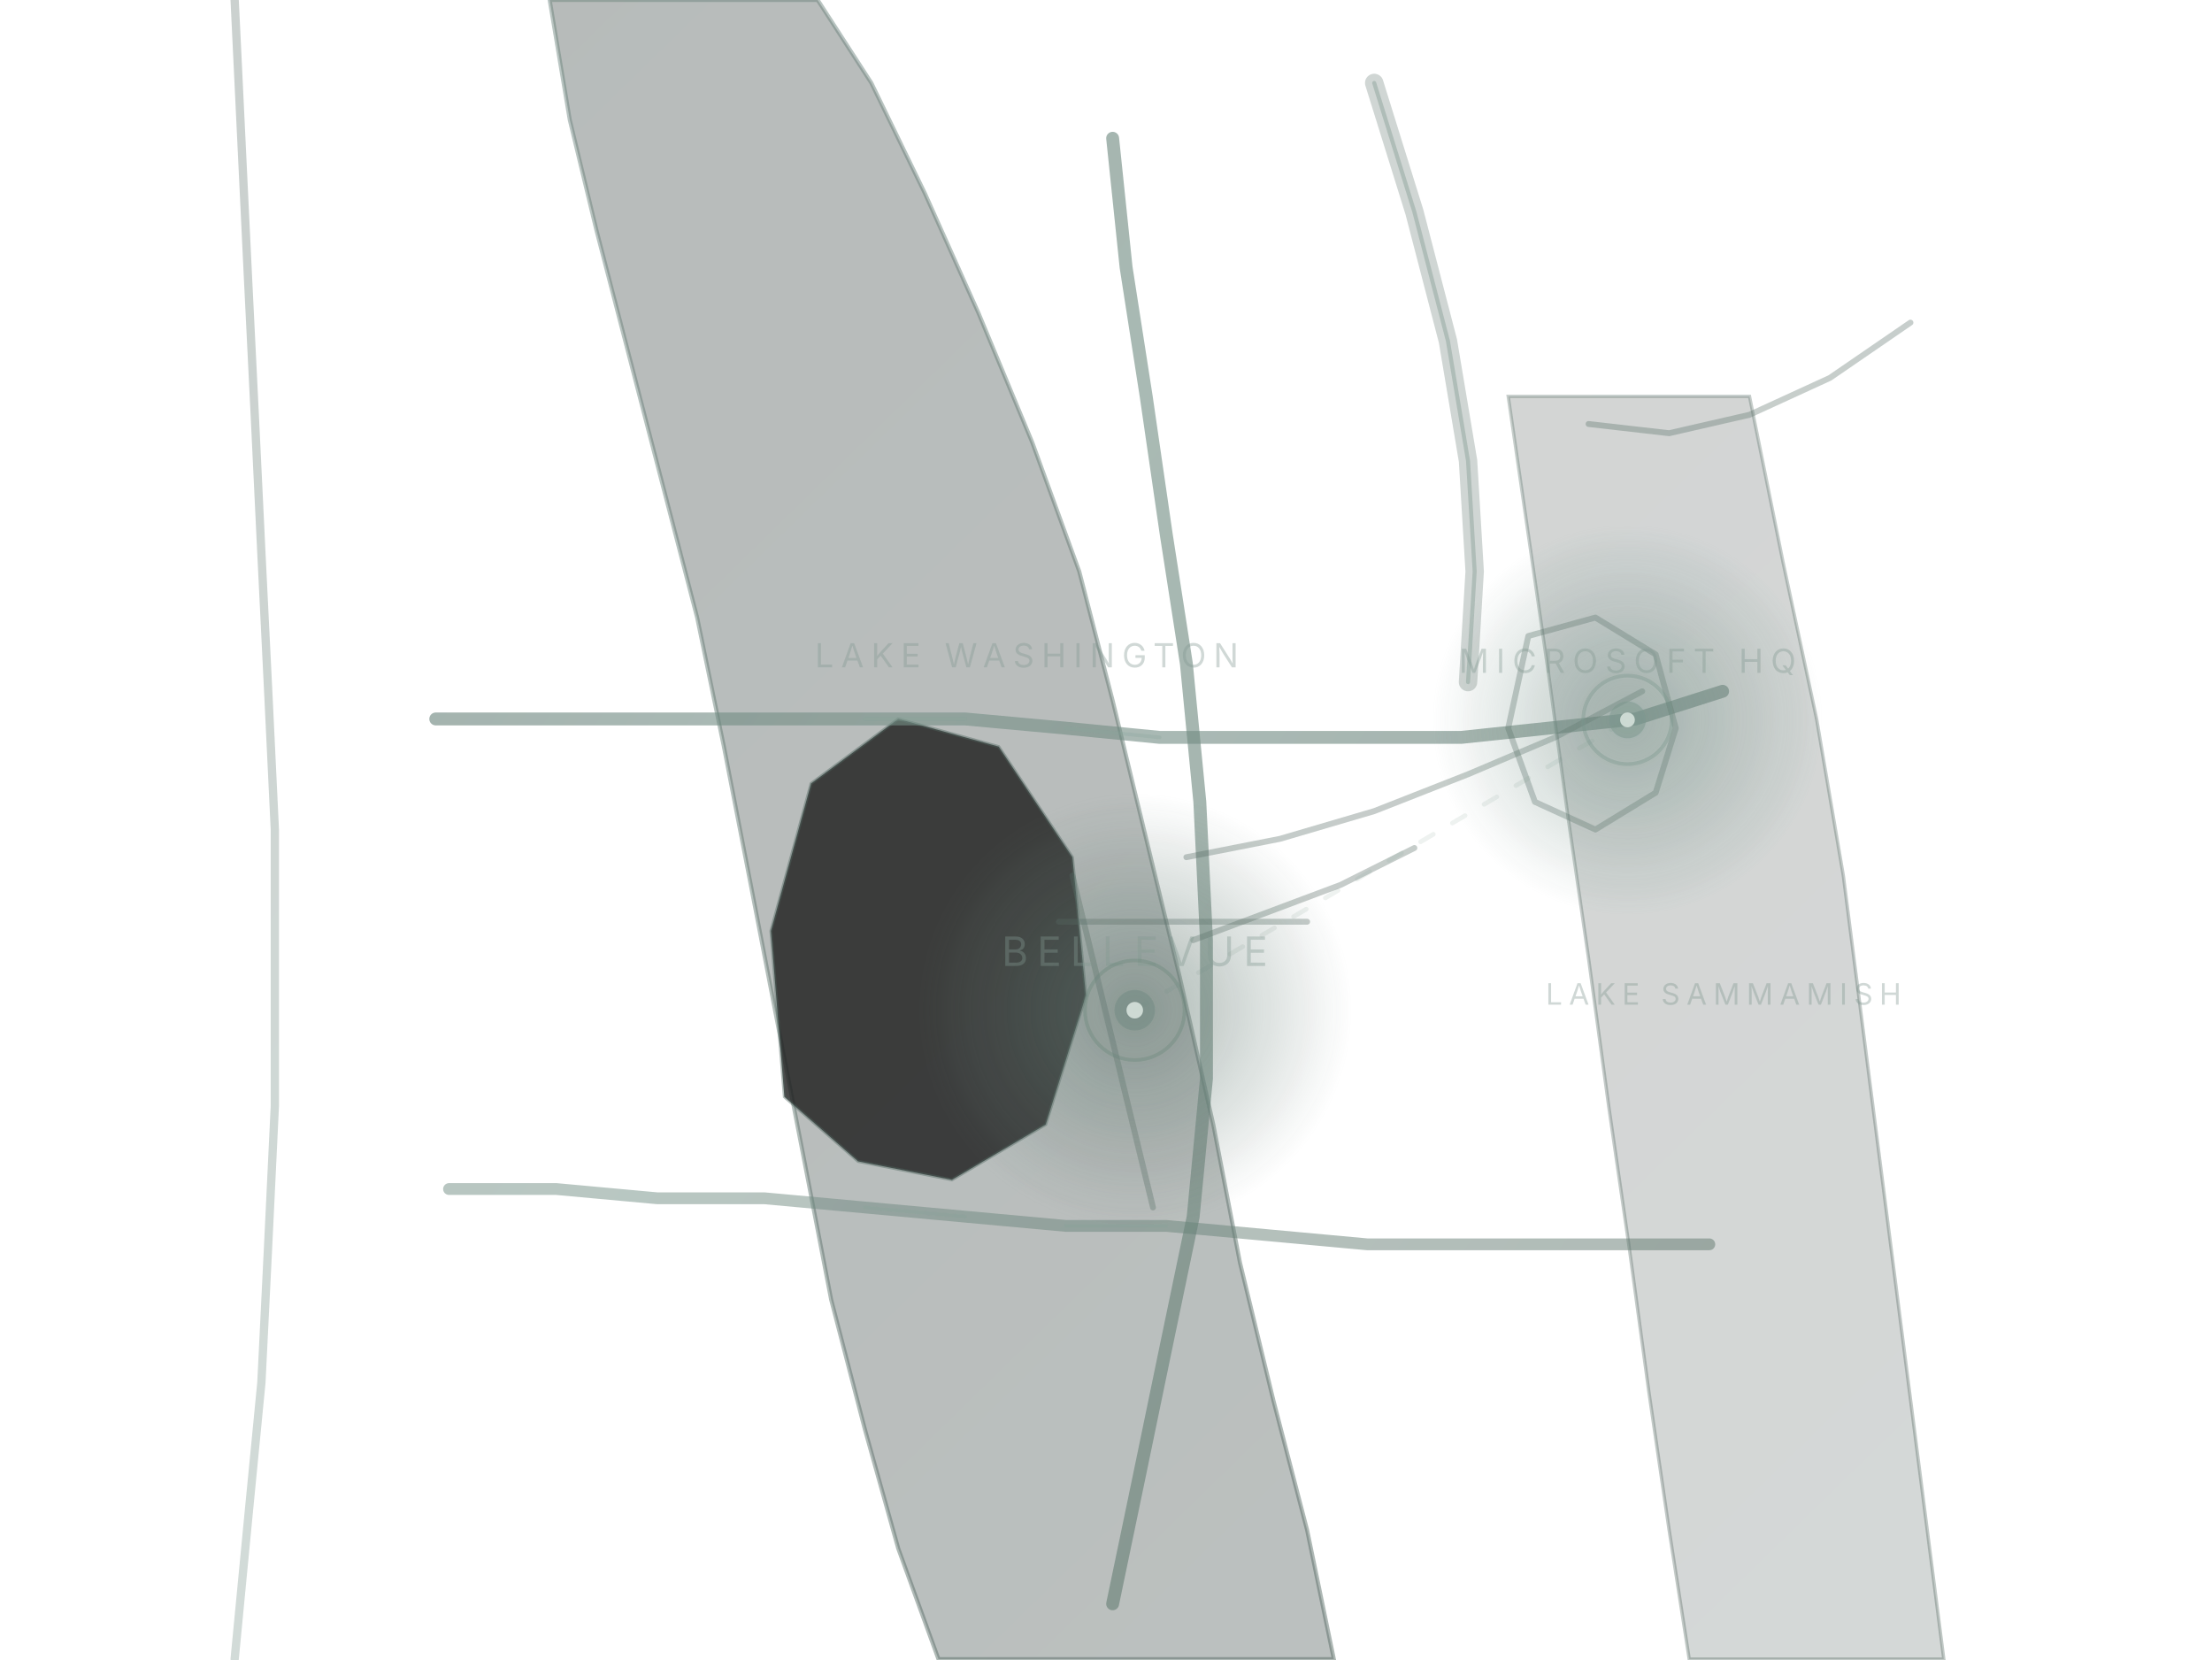
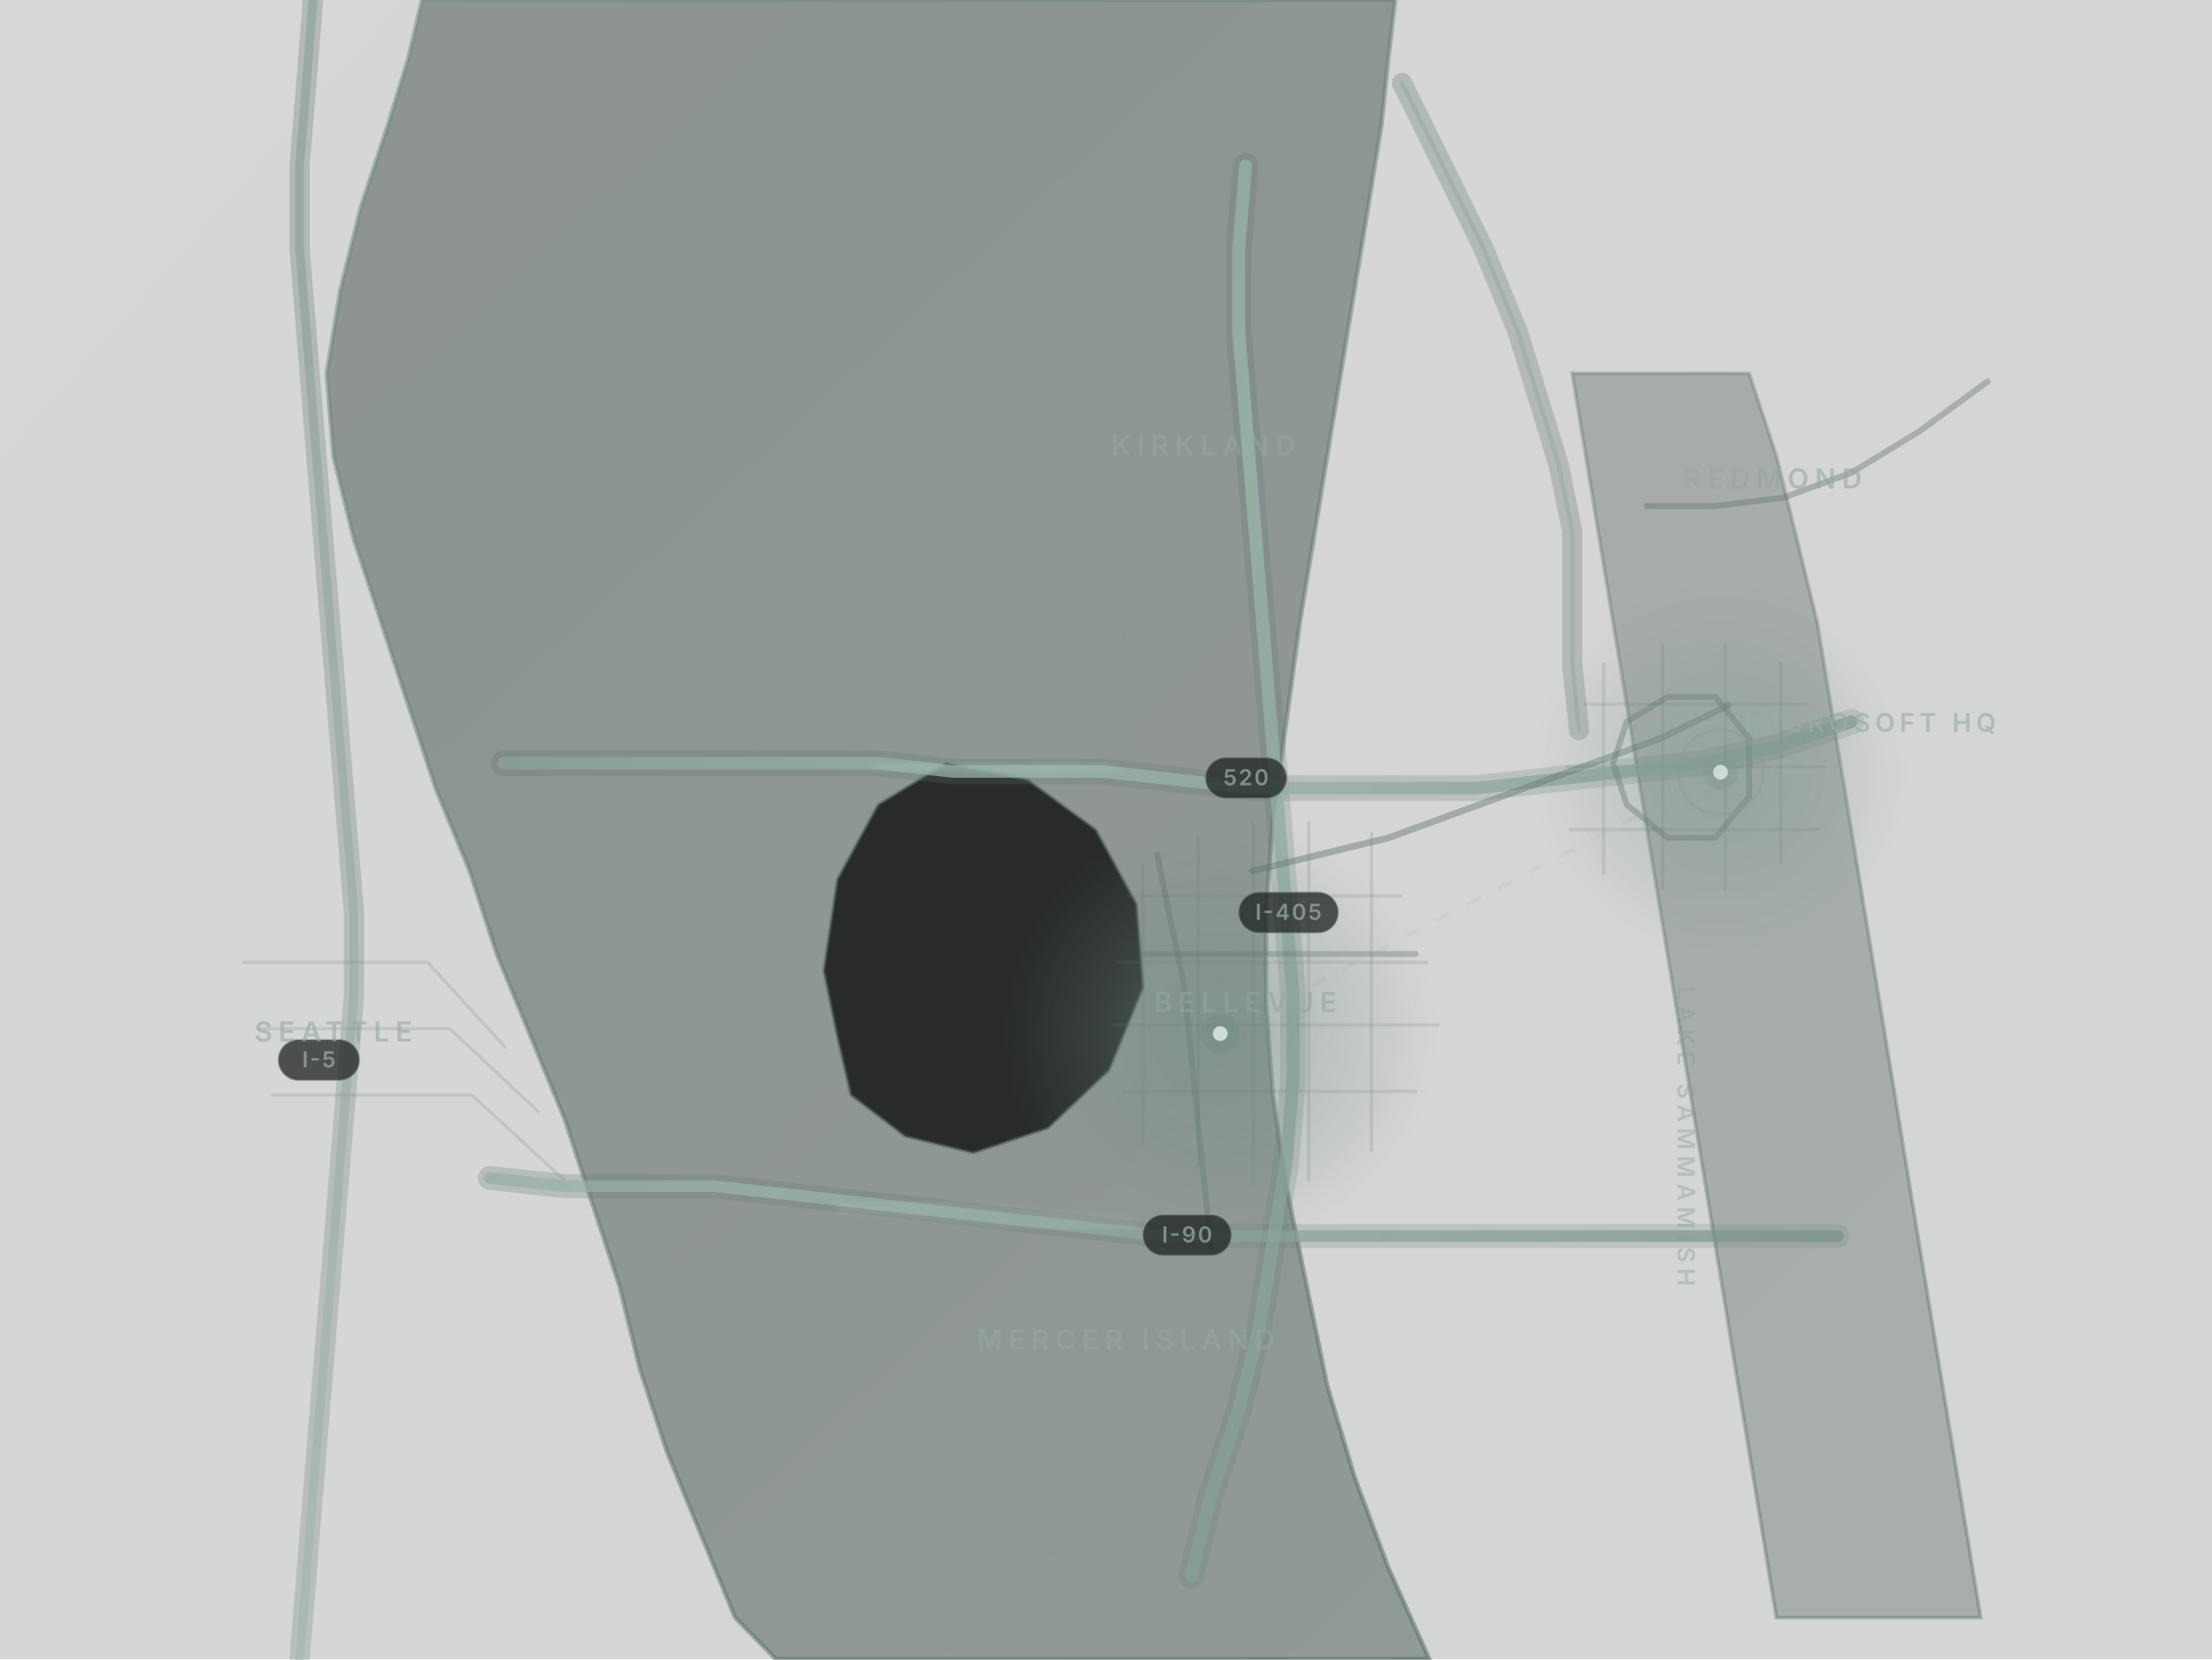
<svg xmlns="http://www.w3.org/2000/svg" viewBox="0 0 1200 900" fill="none" aria-hidden="true">
  <defs>
-     <linearGradient id="water-fill" x1="220" y1="52" x2="1008" y2="860" gradientUnits="userSpaceOnUse">
-       <stop offset="0" stop-color="#24302d" />
-       <stop offset="0.55" stop-color="#2a3734" />
-       <stop offset="1" stop-color="#33433f" />
+     <linearGradient id="land-wash" x1="124" y1="40" x2="1038" y2="844" gradientUnits="userSpaceOnUse">
+       <stop offset="0" stop-color="#1a1f1d" />
+       <stop offset="0.5" stop-color="#151917" />
+       <stop offset="1" stop-color="#121514" />
    </linearGradient>
-     <linearGradient id="water-edge" x1="236" y1="18" x2="942" y2="860" gradientUnits="userSpaceOnUse">
-       <stop offset="0" stop-color="#607b73" />
-       <stop offset="1" stop-color="#425750" />
+     <linearGradient id="water-fill" x1="214" y1="26" x2="998" y2="876" gradientUnits="userSpaceOnUse">
+       <stop offset="0" stop-color="#22312f" />
+       <stop offset="0.45" stop-color="#273936" />
+       <stop offset="1" stop-color="#304540" />
    </linearGradient>
-     <linearGradient id="highway" x1="146" y1="120" x2="932" y2="700" gradientUnits="userSpaceOnUse">
-       <stop offset="0" stop-color="#536b63" />
-       <stop offset="0.45" stop-color="#6e8b81" />
-       <stop offset="1" stop-color="#597168" />
+     <linearGradient id="water-edge" x1="210" y1="0" x2="970" y2="900" gradientUnits="userSpaceOnUse">
+       <stop offset="0" stop-color="#6a8a80" />
+       <stop offset="1" stop-color="#456058" />
    </linearGradient>
-     <linearGradient id="local-road" x1="430" y1="290" x2="950" y2="510" gradientUnits="userSpaceOnUse">
-       <stop offset="0" stop-color="#445851" />
-       <stop offset="1" stop-color="#556d65" />
+     <linearGradient id="highway-core" x1="158" y1="164" x2="1002" y2="706" gradientUnits="userSpaceOnUse">
+       <stop offset="0" stop-color="#739086" />
+       <stop offset="0.48" stop-color="#9ab6ab" />
+       <stop offset="1" stop-color="#6f8c82" />
    </linearGradient>
-     <radialGradient id="bellevue-glow" cx="0" cy="0" r="1" gradientUnits="userSpaceOnUse" gradientTransform="translate(615.6 548) rotate(90) scale(118)">
-       <stop offset="0" stop-color="#5a7269" stop-opacity="0.54" />
-       <stop offset="1" stop-color="#5a7269" stop-opacity="0" />
+     <linearGradient id="highway-glow" x1="190" y1="118" x2="962" y2="770" gradientUnits="userSpaceOnUse">
+       <stop offset="0" stop-color="#506760" stop-opacity="0.28" />
+       <stop offset="1" stop-color="#5c766e" stop-opacity="0.18" />
+     </linearGradient>
+     <linearGradient id="arterial" x1="452" y1="254" x2="1014" y2="516" gradientUnits="userSpaceOnUse">
+       <stop offset="0" stop-color="#465c56" />
+       <stop offset="1" stop-color="#607970" />
+     </linearGradient>
+     <filter id="soften" x="-8%" y="-8%" width="116%" height="116%">
+       <feGaussianBlur stdDeviation="1.6" />
+     </filter>
+     <radialGradient id="bellevue-glow" cx="0" cy="0" r="1" gradientUnits="userSpaceOnUse" gradientTransform="translate(662 560.7) rotate(90) scale(118)">
+       <stop offset="0" stop-color="#6f8b81" stop-opacity="0.5" />
+       <stop offset="1" stop-color="#6f8b81" stop-opacity="0" />
    </radialGradient>
-     <radialGradient id="microsoft-glow" cx="0" cy="0" r="1" gradientUnits="userSpaceOnUse" gradientTransform="translate(882.9 390.5) rotate(90) scale(106)">
-       <stop offset="0" stop-color="#68867c" stop-opacity="0.5" />
-       <stop offset="1" stop-color="#68867c" stop-opacity="0" />
+     <radialGradient id="microsoft-glow" cx="0" cy="0" r="1" gradientUnits="userSpaceOnUse" gradientTransform="translate(933.4 418.9) rotate(90) scale(102)">
+       <stop offset="0" stop-color="#7b978c" stop-opacity="0.44" />
+       <stop offset="1" stop-color="#7b978c" stop-opacity="0" />
    </radialGradient>
  </defs>
-   <g opacity="0.95">
-     <path d="M298.2 0 309.1 65 323.6 125 341.8 195 360 265 378.2 335 392.7 405 407.3 480 421.8 555 436.4 630 450.9 705 469.1 775 487.3 840 509.1 900 723.6 900 709.1 830 690.9 760 672.7 685 658.2 610 640 530 621.8 455 603.6 380 585.5 310 560 240 530.9 170 501.8 105 472.7 45 443.6 0Z" fill="url(#water-fill)" fill-opacity="0.34" stroke="url(#water-edge)" stroke-opacity="0.46" stroke-width="2.2" />
-     <path d="M818.2 215 829.1 290 840 365 850.9 445 861.8 520 872.7 600 883.6 675 894.5 755 905.5 830 916.4 900 1054.5 900 1043.6 815 1032.7 730 1021.8 645 1010.9 560 1000 475 985.5 390 967.3 305 949.1 215Z" fill="url(#water-fill)" fill-opacity="0.22" stroke="url(#water-edge)" stroke-opacity="0.34" stroke-width="1.8" />
-     <path d="M796.4 370 800 310 796.4 250 785.5 185 767.3 115 745.5 45" stroke="#50675f" stroke-opacity="0.28" stroke-width="10" stroke-linecap="round" stroke-linejoin="round" />
-     <path d="M796.4 370 800 310 796.4 250 785.5 185 767.3 115 745.5 45" stroke="#6f8c82" stroke-opacity="0.36" stroke-width="2.2" stroke-linecap="round" stroke-linejoin="round" />
-     <path d="M425.5 595 465.5 630 516.4 640 567.3 610 589.1 540 581.8 465 541.8 405 487.3 390 440 425 418.2 505Z" fill="#111111" fill-opacity="0.8" stroke="#475d56" stroke-opacity="0.42" stroke-width="1.6" />
-     <path d="M127.3 0 130.9 75 134.5 150 138.2 225 141.8 300 145.5 375 149.1 450 149.1 525 149.1 600 145.5 675 141.8 750 134.5 825 127.3 900" stroke="url(#highway)" stroke-opacity="0.32" stroke-width="4.5" stroke-linecap="round" />
-     <path d="M236.4 390 294.5 390 352.7 390 410.9 390 469.1 390 523.6 390 578.2 395 629.1 400 683.6 400 738.2 400 792.7 400 840 395 887.3 390 934.5 375" stroke="url(#highway)" stroke-opacity="0.6" stroke-width="7" stroke-linecap="round" stroke-linejoin="round" />
-     <path d="M243.6 645 301.8 645 356.4 650 414.5 650 469.1 655 523.6 660 578.2 665 632.7 665 687.3 670 741.8 675 803.6 675 865.5 675 927.3 675" stroke="url(#highway)" stroke-opacity="0.5" stroke-width="6.4" stroke-linecap="round" stroke-linejoin="round" />
-     <path d="M603.6 75 610.9 145 621.8 215 632.7 290 643.6 360 650.9 435 654.5 510 654.5 585 647.3 660 632.7 730 618.2 800 603.6 870" stroke="url(#highway)" stroke-opacity="0.62" stroke-width="7" stroke-linecap="round" stroke-linejoin="round" />
-     <g stroke="#7f9e93" stroke-opacity="0.26" stroke-width="2" stroke-linecap="round">
-       <path d="M469.1 390 523.6 390" />
-       <path d="M578.2 395 629.1 400" />
-       <path d="M469.1 655 523.6 660" />
-       <path d="M578.2 665 632.7 665" />
+   <rect width="1200" height="900" fill="url(#land-wash)" fill-opacity="0.18" />
+   <g opacity="0.96">
+     <path d="M228.9 0 221.5 31.5 210.5 67.5 195.7 112.5 184.6 157.5 177.2 202.5 180.9 247.5 192 292.5 206.8 337.5 221.5 382.5 236.3 427.5 254.8 472.5 269.5 517.5 288 562.5 306.5 607.5 321.2 652.5 336 697.5 347.1 742.5 361.8 787.5 380.3 832.5 398.8 877.5 420.9 900 775.4 900 753.2 850.5 734.8 801 720 751.5 708.9 697.5 697.8 643.5 690.5 594 686.8 544.5 686.8 495 690.5 445.5 697.8 391.5 705.2 337.5 712.6 292.5 720 247.5 727.4 202.5 734.8 157.5 742.2 112.5 749.5 67.5 753.2 31.5 756.9 0Z" fill="url(#water-fill)" fill-opacity="0.42" stroke="url(#water-edge)" stroke-opacity="0.5" stroke-width="2.4" />
+     <path d="M852.9 202.5 860.3 247.5 867.7 292.5 875.1 337.5 882.5 382.5 889.8 427.5 897.2 472.5 904.6 517.5 912 562.5 919.4 607.5 926.8 652.5 934.2 697.5 941.5 742.5 948.9 787.5 956.3 832.5 963.7 877.5 1074.5 877.5 1067.1 832.5 1059.7 787.5 1052.3 742.5 1044.9 697.5 1037.5 652.5 1030.2 607.5 1022.8 562.5 1015.4 517.5 1008 472.5 1000.6 427.5 993.2 382.5 985.8 337.5 974.8 292.5 963.7 247.5 948.9 202.5Z" fill="url(#water-fill)" fill-opacity="0.28" stroke="url(#water-edge)" stroke-opacity="0.36" stroke-width="2" />
+     <path d="M461.5 594 491.1 616.5 528 625.5 568.6 612 601.8 580.5 620.3 535.5 616.6 490.5 594.5 450 557.5 423 513.2 414 476.3 436.5 454.2 477 446.8 526.5 454.2 562.5Z" fill="#161917" fill-opacity="0.9" stroke="#4f6760" stroke-opacity="0.5" stroke-width="1.8" />
+     <path d="M856.6 396 852.9 360 852.9 324 852.9 288 845.5 252 834.5 216 823.4 180 804.9 135 782.8 90 760.6 45" stroke="#4c645d" stroke-opacity="0.26" stroke-width="11" stroke-linecap="round" stroke-linejoin="round" />
+     <path d="M856.6 396 852.9 360 852.9 324 852.9 288 845.5 252 834.5 216 823.4 180 804.9 135 782.8 90 760.6 45" stroke="#7d9a90" stroke-opacity="0.32" stroke-width="2.4" stroke-linecap="round" stroke-linejoin="round" />
+     <g stroke="#536962" stroke-opacity="0.16" stroke-width="1.8" stroke-linecap="round">
+       <path d="M132 522 232 522 274 568" />
+       <path d="M140 558 244 558 292 603" />
+       <path d="M148 594 256 594 306 640" />
+       <path d="M620 470 620 620" />
+       <path d="M650 454 650 632" />
+       <path d="M680 446 680 640" />
+       <path d="M710 446 710 640" />
+       <path d="M744 452 744 624" />
+       <path d="M612 486 760 486" />
+       <path d="M606 522 774 522" />
+       <path d="M604 556 780 556" />
+       <path d="M610 592 768 592" />
+       <path d="M870 360 870 474" />
+       <path d="M902 350 902 482" />
+       <path d="M936 350 936 482" />
+       <path d="M966 360 966 468" />
+       <path d="M860 382 980 382" />
+       <path d="M850 416 990 416" />
+       <path d="M852 450 986 450" />
    </g>
-     <g stroke="url(#local-road)" stroke-opacity="0.34" stroke-width="3.2" stroke-linecap="round" stroke-linejoin="round">
-       <path d="M643.6 465 694.5 455 745.5 440 796.4 420 843.6 400 890.9 375" />
-       <path d="M861.8 230 905.5 235 949.1 225 992.7 205 1036.4 175" />
-       <path d="M581.8 475 596.4 535 610.9 595 625.5 655" />
-       <path d="M574.5 500 621.8 500 665.5 500 709.1 500" />
-       <path d="M647.3 510 687.3 495 727.3 480 767.3 460" />
-       <path d="M829.1 345 865.5 335 898.2 355 909.1 395 898.2 430 865.5 450 832.7 435 818.2 395 829.1 345Z" />
+     <g fill="none" stroke-linecap="round" stroke-linejoin="round">
+       <path d="M169.8 0 166.2 45 162.5 90 162.5 135 166.2 180 169.8 225 173.5 270 177.2 315 180.9 360 184.6 405 188.3 450 192 495 192 540 188.3 585 184.6 630 180.9 675 177.2 720 173.5 765 169.8 810 166.2 855 162.5 900" stroke="url(#highway-glow)" stroke-width="11" />
+       <path d="M273.2 414 313.8 414 354.5 414 395.1 414 435.7 414 476.3 414 516.9 418.5 557.5 418.5 598.2 418.5 638.8 423 679.4 427.5 720 427.5 760.6 427.5 801.2 427.5 841.8 423 882.5 418.5 923.1 414 963.7 405 1004.3 391.5" stroke="url(#highway-glow)" stroke-width="14" />
+       <path d="M265.8 639 306.5 643.5 347.1 643.5 387.7 643.5 428.3 648 468.9 652.5 509.5 657 550.2 661.5 590.8 666 631.4 670.5 672 670.5 712.6 670.5 753.2 670.5 793.8 670.5 834.5 670.5 875.1 670.5 915.7 670.5 956.3 670.5 996.9 670.5" stroke="url(#highway-glow)" stroke-width="13" />
+       <path d="M675.7 90 672 135 672 180 675.7 225 679.4 270 683.1 315 686.8 360 690.5 405 694.2 450 697.8 495 701.5 540 701.5 585 697.8 630 690.5 675 683.1 720 672 765 657.2 810 646.2 855" stroke="url(#highway-glow)" stroke-width="14" />
+       <path d="M169.8 0 166.2 45 162.5 90 162.5 135 166.2 180 169.8 225 173.5 270 177.2 315 180.9 360 184.6 405 188.3 450 192 495 192 540 188.3 585 184.6 630 180.9 675 177.2 720 173.5 765 169.8 810 166.2 855 162.5 900" stroke="url(#highway-core)" stroke-opacity="0.4" stroke-width="4.8" />
+       <path d="M273.2 414 313.8 414 354.5 414 395.1 414 435.7 414 476.3 414 516.9 418.5 557.5 418.5 598.2 418.5 638.8 423 679.4 427.5 720 427.5 760.6 427.5 801.2 427.5 841.8 423 882.5 418.5 923.1 414 963.7 405 1004.3 391.5" stroke="url(#highway-core)" stroke-opacity="0.74" stroke-width="6.8" />
+       <path d="M265.8 639 306.5 643.5 347.1 643.5 387.7 643.5 428.3 648 468.9 652.5 509.5 657 550.2 661.5 590.8 666 631.4 670.5 672 670.5 712.6 670.5 753.2 670.5 793.8 670.5 834.5 670.5 875.1 670.5 915.7 670.5 956.3 670.5 996.9 670.5" stroke="url(#highway-core)" stroke-opacity="0.68" stroke-width="6.3" />
+       <path d="M675.7 90 672 135 672 180 675.7 225 679.4 270 683.1 315 686.8 360 690.5 405 694.2 450 697.8 495 701.5 540 701.5 585 697.8 630 690.5 675 683.1 720 672 765 657.2 810 646.2 855" stroke="url(#highway-core)" stroke-opacity="0.78" stroke-width="7" />
+       <path d="M679.4 472.5 716.3 463.5 753.2 454.5 790.2 441 827.1 427.5 864 414 900.9 400.5 937.8 382.5" stroke="url(#arterial)" stroke-opacity="0.42" stroke-width="3.6" />
+       <path d="M893.5 274.5 930.5 274.5 967.4 270 1004.3 256.5 1041.2 234 1078.2 207" stroke="url(#arterial)" stroke-opacity="0.4" stroke-width="3.3" />
+       <path d="M627.7 463.5 635.1 499.5 642.5 535.5 646.2 571.5 649.8 607.5 653.5 643.5 657.2 679.5" stroke="url(#arterial)" stroke-opacity="0.34" stroke-width="3.2" />
+       <path d="M620.3 517.5 649.8 517.5 679.4 517.5 708.9 517.5 738.5 517.5 768 517.5" stroke="url(#arterial)" stroke-opacity="0.34" stroke-width="3.2" />
+       <path d="M882.5 391.5 904.6 378 930.5 378 948.9 400.5 948.9 432 930.5 454.5 904.6 454.5 882.5 436.5 875.1 414 882.5 391.5" stroke="url(#arterial)" stroke-opacity="0.42" stroke-width="3.2" />
    </g>
-     <path d="M615.6 548 882.9 390.5" stroke="#7a968c" stroke-opacity="0.14" stroke-width="2.5" stroke-dasharray="8 12" stroke-linecap="round" />
-     <circle cx="615.6" cy="548" r="118" fill="url(#bellevue-glow)" />
-     <circle cx="882.9" cy="390.5" r="106" fill="url(#microsoft-glow)" />
-     <g fill="#7d948b" fill-opacity="0.38" font-family="Inter, Arial, sans-serif" text-anchor="middle" letter-spacing="0.22em">
-       <text x="557" y="362" font-size="18">LAKE WASHINGTON</text>
-       <text x="935" y="545" font-size="16">LAKE SAMMAMISH</text>
-       <text x="615.6" y="524" font-size="22">BELLEVUE</text>
-       <text x="882.9" y="365" font-size="18">MICROSOFT HQ</text>
+     <path d="M480 414 516.9 418.5 557.5 418.5 598.2 418.5" stroke="#c7ddd5" stroke-opacity="0.14" stroke-width="12" stroke-linecap="round" filter="url(#soften)" />
+     <path d="M457.8 652.5 509.5 657 561.2 661.5 612.9 666" stroke="#c7ddd5" stroke-opacity="0.12" stroke-width="10" stroke-linecap="round" filter="url(#soften)" />
+     <circle cx="662" cy="560.7" r="118" fill="url(#bellevue-glow)" />
+     <circle cx="933.4" cy="418.9" r="102" fill="url(#microsoft-glow)" />
+     <g fill="#111515" fill-opacity="0.72" stroke="#6d887f" stroke-opacity="0.34">
+       <rect x="151" y="564" width="44" height="22" rx="11" />
+       <rect x="654" y="411" width="44" height="22" rx="11" />
+       <rect x="672" y="484" width="54" height="22" rx="11" />
+       <rect x="620" y="659" width="48" height="22" rx="11" />
+     </g>
+     <g fill="#8ea79f" fill-opacity="0.76" font-family="Inter, Arial, sans-serif" font-size="12" font-weight="600" letter-spacing="0.08em" text-anchor="middle">
+       <text x="173" y="579">I-5</text>
+       <text x="676" y="426">520</text>
+       <text x="699" y="499">I-405</text>
+       <text x="644" y="674">I-90</text>
+     </g>
+     <g fill="#8fa69e" fill-opacity="0.58" font-family="Inter, Arial, sans-serif" font-size="15" font-weight="600" letter-spacing="0.22em">
+       <text x="138" y="565">SEATTLE</text>
+       <text x="603" y="247">KIRKLAND</text>
+       <text x="626" y="549">BELLEVUE</text>
+       <text x="913" y="265">REDMOND</text>
+       <text x="530" y="732">MERCER ISLAND</text>
+     </g>
+     <g fill="#839a92" fill-opacity="0.38" font-family="Inter, Arial, sans-serif" font-size="13" font-weight="600" letter-spacing="0.24em">
+       <text x="468" y="350">LAKE WASHINGTON</text>
+       <text x="910" y="535" transform="rotate(90 910 535)">LAKE SAMMAMISH</text>
+     </g>
+     <path d="M662 560.7 933.4 418.9" stroke="#8da7a0" stroke-opacity="0.12" stroke-width="2.4" stroke-dasharray="7 12" stroke-linecap="round" />
+     <g>
+       <circle cx="662" cy="560.7" r="26" fill="none" stroke="#79938a" stroke-opacity="0.46" stroke-width="2" />
+       <circle cx="662" cy="560.7" r="10.5" fill="#6f8b81" fill-opacity="0.56" />
+       <circle cx="662" cy="560.7" r="4" fill="#e2ece7" fill-opacity="0.82" />
    </g>
    <g>
-       <circle cx="615.6" cy="548" r="27" fill="none" stroke="#69847a" stroke-opacity="0.44" stroke-width="2" />
-       <circle cx="615.6" cy="548" r="11" fill="#69847a" fill-opacity="0.48" />
-       <circle cx="615.6" cy="548" r="4.5" fill="#e0ebe5" fill-opacity="0.8" />
+       <circle cx="933.4" cy="418.9" r="23" fill="none" stroke="#829d93" stroke-opacity="0.42" stroke-width="2" />
+       <circle cx="933.4" cy="418.9" r="9.5" fill="#809a91" fill-opacity="0.5" />
+       <circle cx="933.4" cy="418.9" r="4" fill="#e2ece7" fill-opacity="0.78" />
    </g>
-     <g>
-       <circle cx="882.9" cy="390.5" r="24" fill="none" stroke="#759287" stroke-opacity="0.4" stroke-width="2" />
-       <circle cx="882.9" cy="390.5" r="10" fill="#759287" fill-opacity="0.48" />
-       <circle cx="882.9" cy="390.5" r="4" fill="#e0ebe5" fill-opacity="0.78" />
+     <g fill="#95aca5" fill-opacity="0.64" font-family="Inter, Arial, sans-serif" font-size="14" font-weight="600" letter-spacing="0.18em">
+       <text x="946" y="397">MICROSOFT HQ</text>
    </g>
  </g>
</svg>
